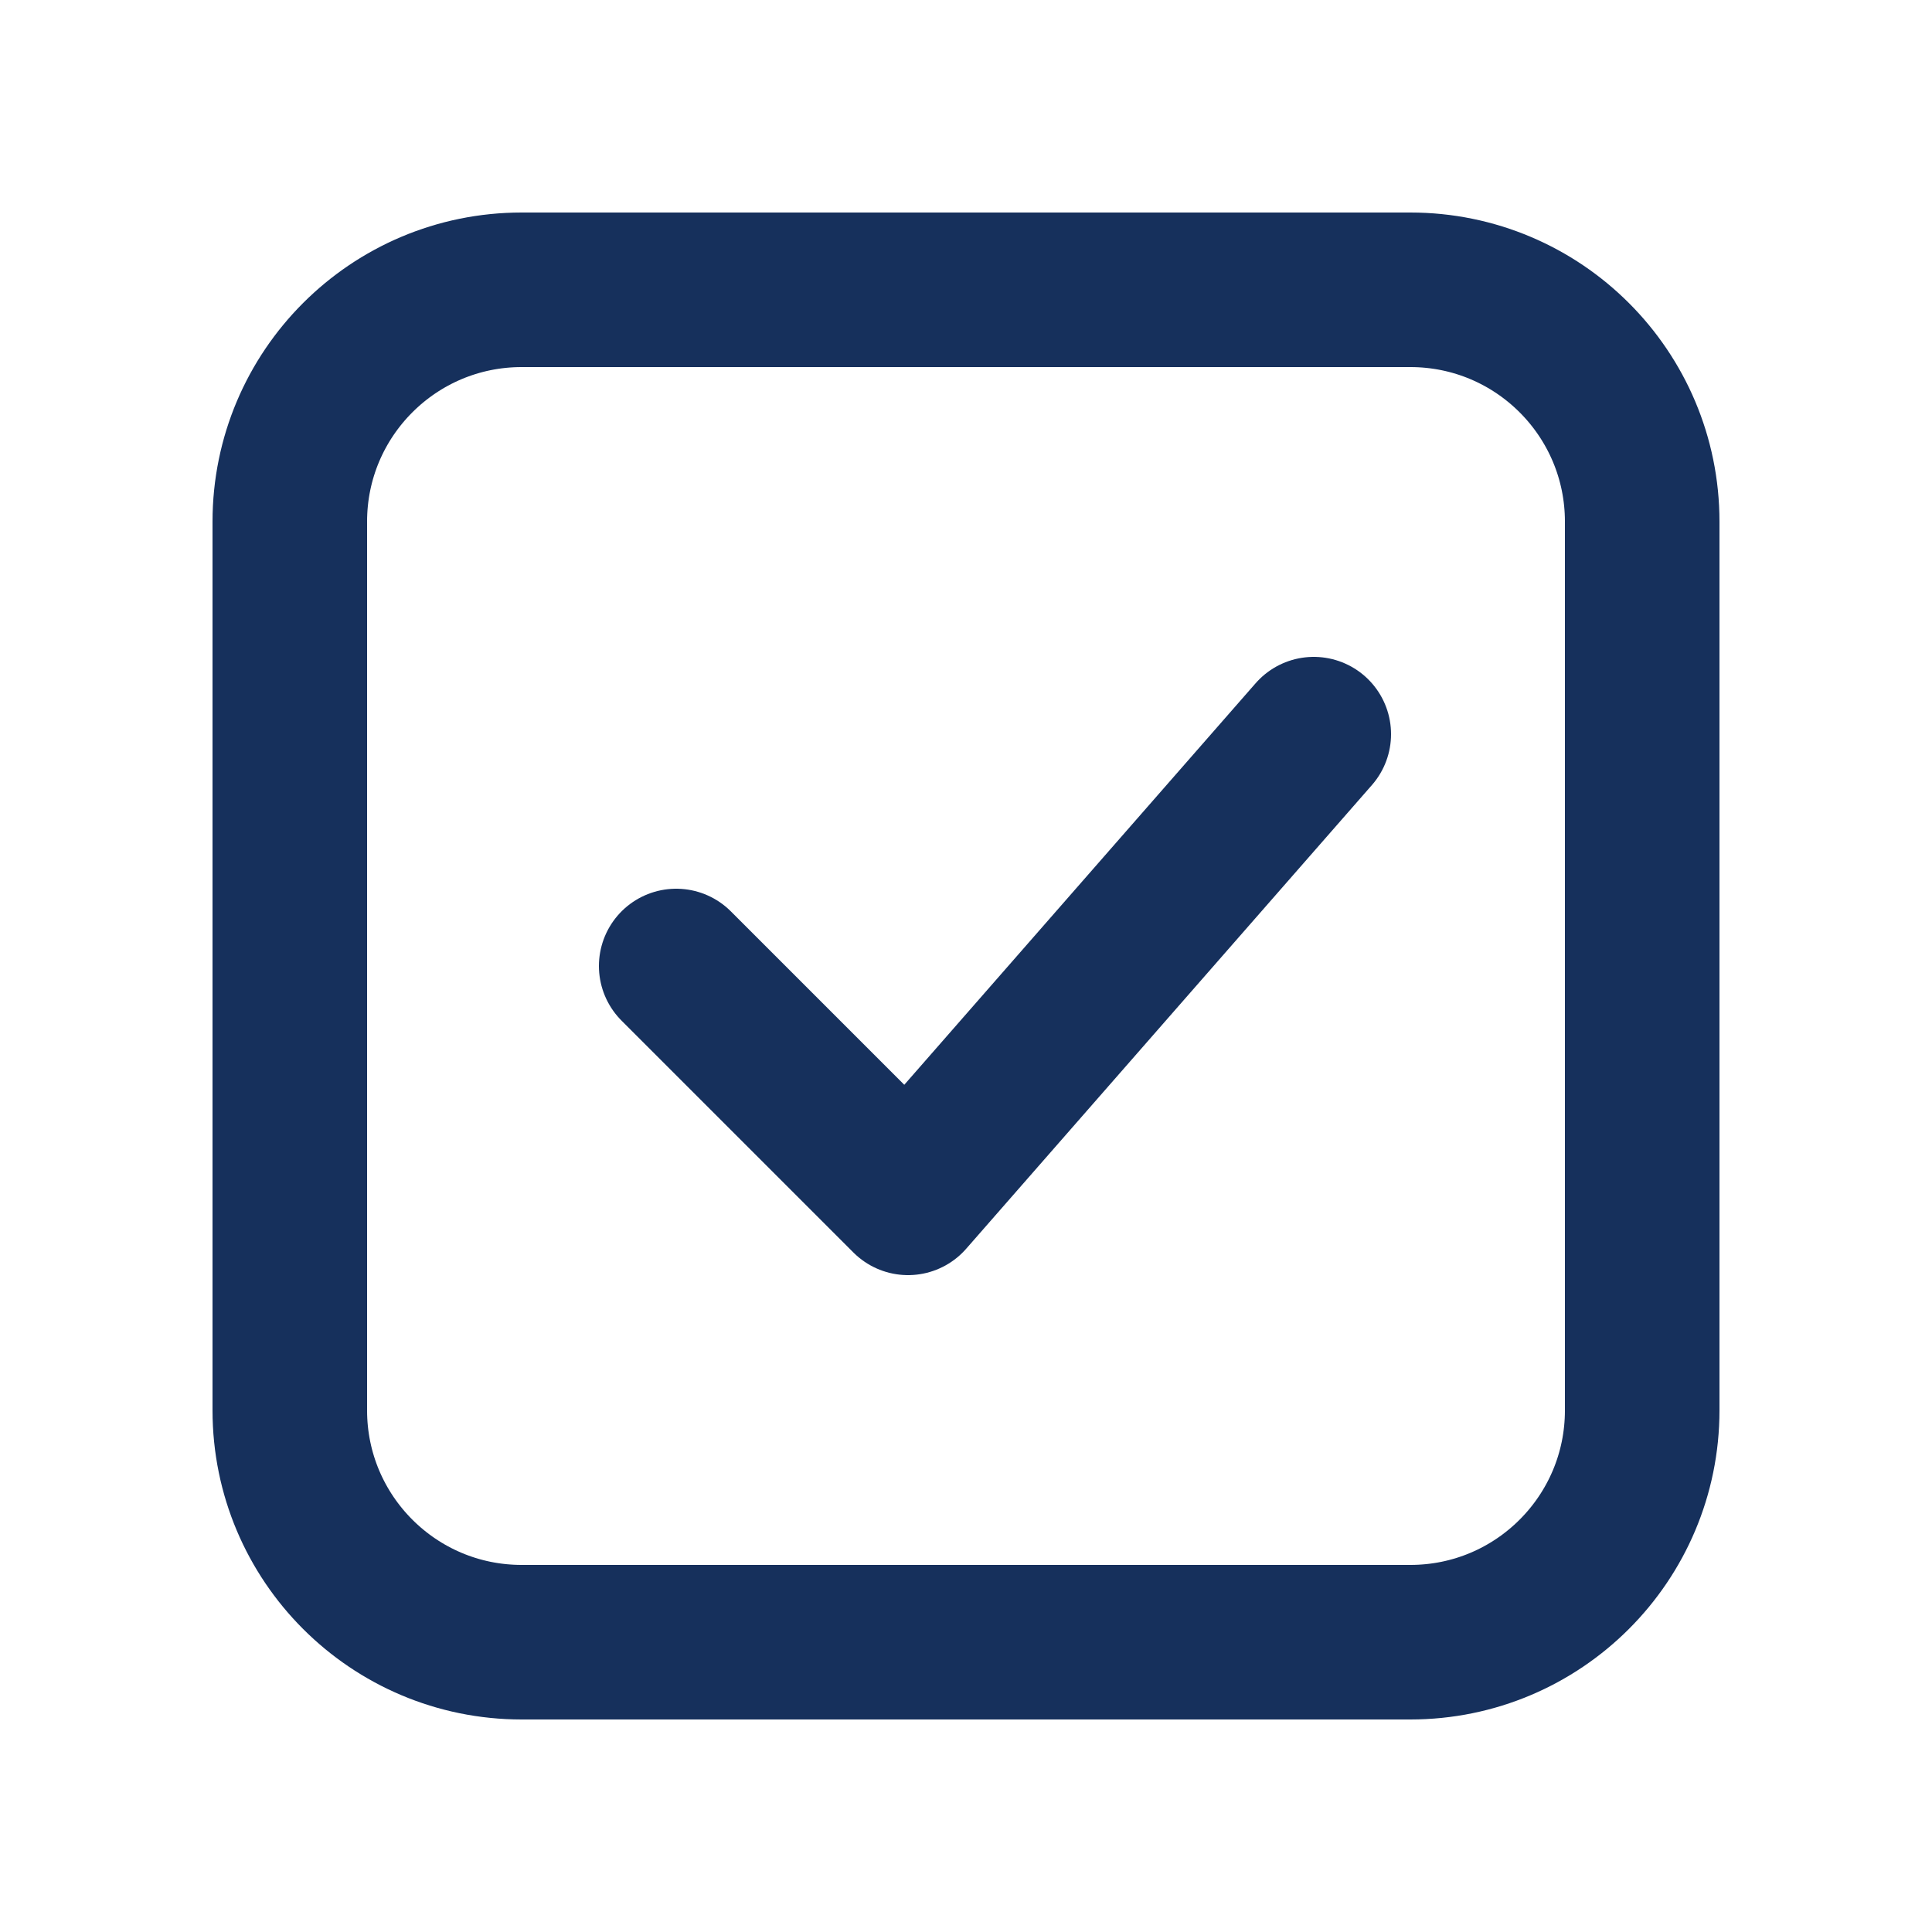
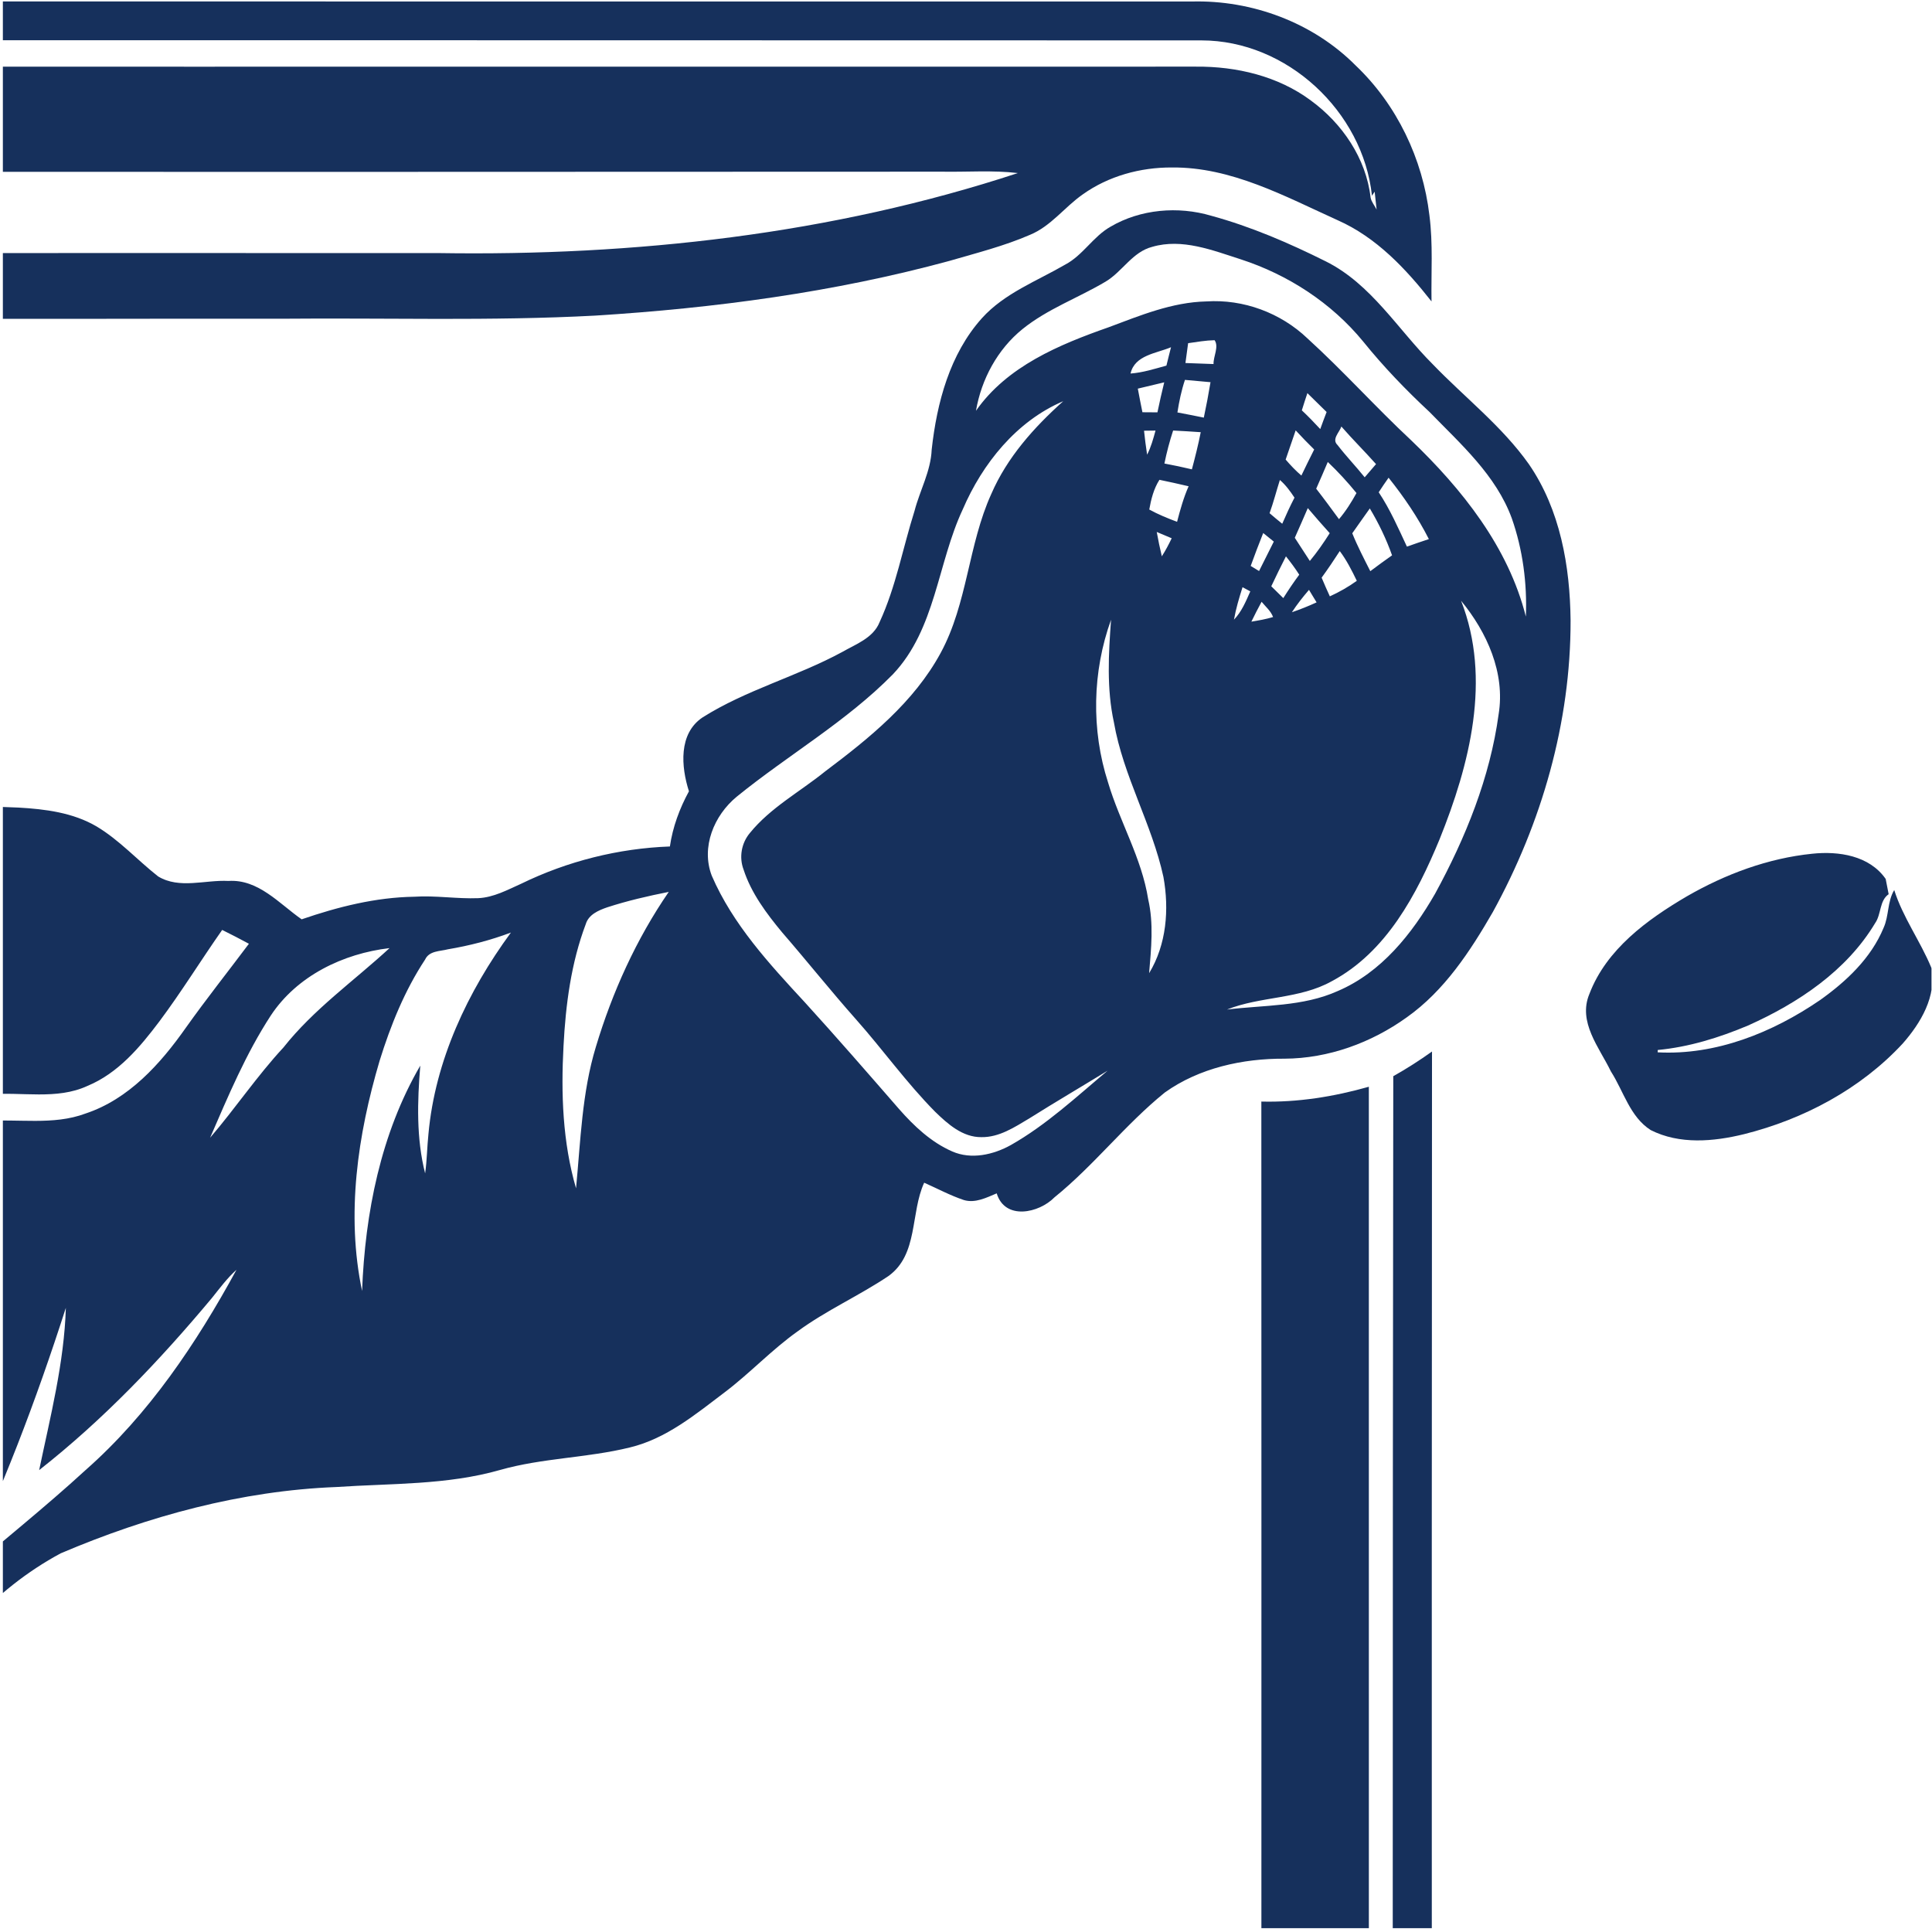
- <svg xmlns="http://www.w3.org/2000/svg" viewBox="0 0 100 100" width="100" height="100">
-   <rect x="15" y="15" width="70" height="70" rx="12" fill="none" stroke="#16305c" stroke-width="8" />
-   <path d="M35 50 L47 62 L68 38" fill="none" stroke="#16305c" stroke-width="8" stroke-linecap="round" stroke-linejoin="round" />
+ <svg xmlns="http://www.w3.org/2000/svg" width="571" zoomAndPan="magnify" viewBox="434.00 120.00 571.00 570.00" height="570" preserveAspectRatio="xMidYMid meet" version="1.0">
+   <defs>
+     <clipPath id="05ce0aefdb">
+       <path d="M 434.848 120 L 858 120 L 858 318 L 434.848 318 Z M 434.848 120 " clip-rule="nonzero" />
+     </clipPath>
+     <clipPath id="b10529d380">
+       <path d="M 434.848 175 L 899 175 L 899 689.848 L 434.848 689.848 Z M 434.848 175 " clip-rule="nonzero" />
+     </clipPath>
+     <clipPath id="2a432b2a3e">
+       <path d="M 902 372 L 1004.848 372 L 1004.848 458 L 902 458 Z M 902 372 " clip-rule="nonzero" />
+     </clipPath>
+     <clipPath id="41d0cd31d3">
+       <path d="M 845 430 L 858 430 L 858 689.848 L 845 689.848 Z M 845 430 " clip-rule="nonzero" />
+     </clipPath>
+     <clipPath id="85c5a6f249">
+       <path d="M 695 441 L 839 441 L 839 689.848 L 695 689.848 Z M 695 441 " clip-rule="nonzero" />
+     </clipPath>
+   </defs>
+   <g clip-path="url(#05ce0aefdb)">
+     <path fill="#16305c" d="M -434.289 139.102 C -421.461 126.664 -403.461 119.785 -385.602 120.438 C 4.984 120.406 395.586 120.406 786.176 120.449 C 803.988 119.961 822.047 126.648 834.66 139.348 C 846.852 150.934 854.496 166.969 856.461 183.625 C 857.559 192.062 856.949 200.586 857.082 209.082 C 849.48 199.418 840.785 190.141 829.355 185.086 C 813.77 178.035 797.891 169.309 780.309 169.496 C 771.035 169.453 761.602 172.027 754.016 177.445 C 748.629 181.199 744.598 186.863 738.398 189.406 C 730.742 192.727 722.621 194.766 714.648 197.09 C 680.48 206.395 645.203 211.062 609.906 213.273 C 579.094 214.918 548.203 213.906 517.375 214.195 C 479.234 214.125 441.109 214.371 402.984 214.094 C 396.367 206.512 388.148 200.688 380.012 194.867 C 441.211 194.707 502.406 194.824 563.605 194.793 C 621.379 195.691 679.773 189.277 734.832 171.145 C 727.391 170.262 719.891 170.871 712.438 170.738 C 587.168 170.738 461.898 170.941 336.645 170.625 C 329.246 162.793 317.934 162.547 307.938 162.637 C 298.387 162.637 287.984 163.836 280.703 170.668 C 253.848 170.957 227.004 170.668 200.148 170.828 C 196.957 178.688 194.051 186.66 190.859 194.52 C 205.363 195.156 219.91 194.52 234.43 194.852 C 229.203 200.66 224.738 207.117 221.254 214.109 C 207.141 214.109 193.027 214.281 178.91 214.227 C 184.199 217.445 187.812 223.34 187.219 229.668 C 184.516 258.766 181.238 287.832 179 316.973 C 164.523 317.262 150.031 317.348 135.555 316.973 C 138.215 286.895 140.57 256.801 143.473 226.766 C 143.879 221.422 146.766 216.047 152.082 214.238 C 9 214.109 -134.082 214.281 -277.164 214.168 C -312.746 214.238 -348.664 210.555 -382.656 199.621 C -390.559 197.18 -397.941 193.395 -405.715 190.633 C -407.391 212.809 -406.004 235.102 -406.391 257.336 C -409.961 251.457 -411.754 244.273 -417.258 239.77 C -422.934 235.504 -430.52 234.797 -437.336 235.969 C -437.293 222.301 -437.266 208.648 -437.25 194.996 C -437.336 184.059 -434.348 173.094 -428.523 163.82 C -419.352 149.328 -402.766 139.695 -385.504 139.738 C 5.492 139.648 396.484 139.75 787.477 139.695 C 799.41 139.594 811.73 142.48 821.41 149.691 C 830.699 156.465 837.766 166.824 839.078 178.398 C 839.324 179.695 840.277 180.738 840.855 181.938 C 840.641 180.176 840.453 178.41 840.277 176.648 L 839.484 177.848 C 836.812 152.883 814.332 131.949 789.094 131.938 C 400.945 131.82 12.801 131.938 -375.348 131.863 C -383.637 131.98 -392.047 131.312 -400.18 133.277 C -418.223 137.254 -433.797 150.617 -440.312 167.91 C -446.469 182.414 -444.734 198.434 -444.863 213.762 C -444.98 221.824 -444.617 229.887 -444.996 237.934 C -449.328 239.508 -453.547 241.328 -457.648 243.438 C -456.379 226.824 -456.352 210.164 -456.582 193.508 C -456.812 173.441 -449.371 152.738 -434.289 139.102 M -394.098 174.539 C -367.73 186.012 -338.984 190.906 -310.492 193.449 C -291.742 195.285 -272.887 194.68 -254.078 194.809 C -119.215 194.738 15.66 194.883 150.539 194.738 C 153.629 186.703 156.766 178.688 160.059 170.738 C -20.875 170.828 -201.793 170.738 -382.727 170.77 C -386.816 170.785 -390.832 172.039 -394.098 174.539 Z M -394.098 174.539 " fill-opacity="1" fill-rule="nonzero" />
+   </g>
+   <g clip-path="url(#b10529d380)">
+     <path fill="#16305c" d="M 289.605 182.66 C 291.957 178.035 296.871 175.465 301.984 175.523 C 308.703 175.203 315.637 174.758 322.195 176.547 C 325.809 177.488 326.457 182.629 330.43 182.961 C 349.211 187.008 365.363 200.125 374.191 217.059 C 376.949 222.098 378.93 227.531 381.344 232.746 C 380.793 223.023 376.617 213.965 371.633 205.758 C 383.695 212.031 394.719 221.465 400.109 234.219 C 403.289 242.469 404.617 251.383 408.242 259.488 C 410.656 260.945 413.156 262.305 415.438 263.996 C 416.305 270.469 415.93 277.012 414.297 283.324 C 415.641 288.641 418.586 293.496 419.191 299.027 C 420.652 309.965 415.453 320.57 408.172 328.414 C 406.176 337.703 404.762 347.383 402.492 356.73 C 400.469 364.473 393.809 370.281 393.176 378.473 C 391.484 389.133 387.527 399.348 386.762 410.168 C 385.762 418.203 386.762 426.395 385.387 434.367 C 383.523 437.562 379.32 438.168 375.969 438.715 C 360.48 440.336 345.773 433.445 332.527 426.25 C 322.875 420.848 314.77 413.133 307.664 404.738 C 301.609 397.961 293.781 393.008 285.82 388.789 C 301.191 402.484 311.375 421.512 329.016 432.723 C 344.215 442.039 362.316 448.41 380.344 445.637 C 384.637 444.828 389.332 443.586 392.25 440.09 C 394.273 433.285 393.246 426.02 393.508 419.027 C 393.203 405.301 397.973 392.227 399.906 378.777 C 401.035 371.105 405.742 364.719 409.18 357.957 C 419.281 357.871 429.379 358.277 439.477 358.668 C 447.363 359.113 455.57 360.152 462.52 364.227 C 469.281 368.258 474.598 374.195 480.75 379.023 C 487.051 382.82 494.637 379.977 501.512 380.352 C 510.355 379.773 516.523 387.07 523.152 391.691 C 533.875 388.008 545.012 385.191 556.41 385.016 C 562.723 384.598 569.023 385.684 575.336 385.438 C 579.887 385.234 583.988 382.98 588.062 381.16 C 601.73 374.5 616.797 370.715 631.984 370.164 C 632.82 364.414 634.844 358.941 637.617 353.855 C 635.305 346.633 634.469 336.82 641.633 332.027 C 654.52 323.879 669.531 319.949 682.895 312.695 C 686.953 310.355 692.082 308.578 693.961 303.867 C 698.801 293.395 700.82 281.938 704.289 270.988 C 705.863 264.918 709.102 259.258 709.359 252.871 C 710.891 239.016 714.691 224.656 724.199 214.039 C 730.871 206.641 740.391 203.102 748.816 198.203 C 754.074 195.43 757.062 189.91 762.223 186.992 C 771.078 181.805 782.16 180.867 791.969 183.758 C 803.699 186.965 814.953 191.816 825.816 197.234 C 839.281 203.938 847.113 217.348 857.457 227.66 C 866.918 237.484 877.926 245.965 885.859 257.176 C 895.121 270.641 898.023 287.328 898.184 303.379 C 898.238 333.5 889.645 363.262 875.195 389.555 C 868.508 401.156 860.895 412.77 849.812 420.629 C 839.34 428.172 826.598 432.824 813.637 432.879 C 801.301 432.809 788.43 435.609 778.273 442.863 C 766.586 452.312 757.34 464.402 745.652 473.852 C 741.043 478.562 731.016 480.699 728.574 472.68 C 725.527 473.953 722.246 475.645 718.883 474.66 C 714.809 473.301 711.035 471.25 707.137 469.531 C 703.02 478.52 705.445 490.727 696.59 497.109 C 687.891 502.949 678.211 507.238 669.73 513.465 C 662.105 518.883 655.691 525.789 648.223 531.438 C 639.609 537.953 630.941 545.176 620.195 547.762 C 607.566 550.883 594.348 550.855 581.809 554.422 C 566.09 558.914 549.59 558.367 533.441 559.465 C 505.324 560.547 477.746 568.074 451.957 579.055 C 432.066 589.746 416.086 607.574 407.359 628.391 C 398.664 648.457 390.746 669.145 387.004 690.773 C 392.09 699.426 397.957 707.922 400.051 717.949 C 401.625 723.668 400.398 729.578 400.297 735.398 C 403.996 738.852 409.195 739.836 413.43 742.465 C 421.605 747.145 426.23 755.684 432.5 762.387 C 438.812 769.117 443.867 777.078 451.336 782.668 C 465.988 794.344 478.398 808.531 490.762 822.457 C 530.234 840.949 569.051 860.973 606.398 883.496 C 630.738 898.434 655.156 913.301 678.301 930.086 C 706.832 949.965 734.801 970.668 763.219 990.707 C 767.641 993.898 772.219 997.105 777.621 998.434 C 803.871 1005.469 829.398 1015.34 853.57 1027.777 C 861.543 1032.543 870.371 1036.359 876.988 1043.047 C 884.441 1052.191 881.555 1065.062 877.609 1075.105 C 863.496 1110.762 844.785 1144.391 825.211 1177.289 C 832.895 1171.957 837.75 1163.723 843.297 1156.383 C 848.672 1148.797 853.352 1140.781 857.746 1132.605 C 871.41 1143.902 868.551 1164.559 860.734 1178.488 C 867.395 1185.465 874.156 1192.387 880.254 1199.867 C 878.637 1201.27 877.047 1202.715 875.527 1204.23 C 866.211 1201.473 857.324 1197.383 848.195 1194.09 C 842.852 1197.168 837.012 1199.523 830.785 1199.77 C 823.953 1200.199 817.379 1197.805 810.965 1195.84 C 800.824 1204.273 787.273 1206.312 774.5 1206.039 C 726.93 1205.793 679.035 1197.281 635.246 1178.371 C 612.047 1167.246 590.926 1152.352 568.648 1139.598 C 552.148 1130.262 536.199 1120.078 520.176 1110.008 C 515.004 1106.656 510.137 1102.871 505.613 1098.711 C 510.586 1095.836 516.363 1095.07 521.766 1093.324 C 507.867 1091.488 493.855 1092.891 479.914 1092.543 C 467.434 1091.414 456.465 1084.609 445.617 1078.906 C 433.047 1071.84 420.438 1064.805 408.301 1057.031 C 401.656 1052.32 394.199 1047.656 390.602 1040.043 C 387.914 1033.223 392.133 1026.535 396.051 1021.246 C 383.074 1013.734 370.68 1005.27 357.75 997.699 C 353.273 994.707 347.723 996.27 342.727 995.891 C 331.586 995.547 321.617 989.723 313.27 982.789 C 296.293 968.516 279.461 954.066 262.703 939.535 C 254.543 932.195 245.629 925.477 235.617 920.855 C 230.023 918.285 224.508 915.582 219.074 912.691 C 215.273 910.512 210.926 912.707 207.07 913.5 C 194.152 917.184 180.211 916 167.859 910.914 C 162.109 913.023 157.387 917.258 152.734 921.145 C 142.824 930.52 133.777 940.777 124.418 950.672 C 122.062 955.121 121.297 960.426 118.047 964.457 C 111.387 972.777 102.719 979.219 94.18 985.492 C 69.301 1003.23 43.285 1019.281 17.555 1035.723 C 19.332 1040.102 21.152 1045.359 18.391 1049.766 C 14.129 1056.828 6.199 1060.312 -0.461 1064.676 C -6.5 1053.797 -12.004 1042.629 -17.539 1031.488 C 22.539 1008.043 62.496 984.117 99.902 956.523 C 73.551 971.074 47.633 986.387 21.254 1000.875 C 6.965 1008.633 -6.789 1017.332 -21.281 1024.699 C -22.594 1022.086 -23.938 1019.469 -25.254 1016.883 C -19.965 1013.82 -14.332 1011.336 -9.289 1007.855 C -32.664 974.137 -50.594 937.062 -68.234 900.125 C -72.363 902.305 -76.512 904.457 -80.699 906.539 C -82.664 902.391 -84.773 898.305 -86.867 894.215 C -51.082 874.727 -14.793 856.148 21.672 837.973 C 28.055 834.824 34.66 832.02 40.539 827.961 C 37.477 820.605 32.766 813.773 26.93 808.371 C 21.816 803.98 15.242 808.168 10.188 810.379 C -27.086 828.77 -64.086 847.738 -100.738 867.328 C -104.566 860.09 -107.457 852.375 -111.645 845.324 C -112.484 843.578 -114.289 841.41 -112.367 839.648 C -108.641 833.406 -104.031 827.773 -99.742 821.938 C -85.137 802.375 -70.457 782.844 -54.941 763.988 C -47.371 755.191 -45.047 742.855 -36.262 734.965 C -31.883 730.789 -26.234 728.465 -20.934 725.75 C -16.773 722.355 -12.48 718.812 -9.273 714.508 C -9.129 706.969 -10.793 699.168 -8.207 691.855 C -4.551 681.266 3.973 673.422 12.383 666.473 C 23.074 697.938 48.238 721.387 74.086 740.891 C 59.203 722.672 44.352 704.094 34.195 682.711 C 28.273 670.086 23.391 656.723 21.586 642.836 C 23.461 632.898 31.164 625.355 38.805 619.305 C 41.695 617.121 43.805 614.145 45.727 611.113 C 46.258 612.859 46.852 614.621 47.457 616.387 C 79.242 615.199 109.336 598.238 129.141 573.738 C 113.004 585.613 94.758 594.598 75.371 599.77 C 66.355 602.531 56.922 603.469 47.863 606.012 C 51.719 592.391 52.875 578.215 54.363 564.188 C 64.043 557.715 73.188 549.957 79.184 539.816 C 89.543 522.93 96.086 503.469 97.762 483.734 C 93.617 497.242 87.809 510.258 80.414 522.293 C 70.863 537.836 54.582 549.93 36.102 551.648 C 30.254 553.223 22.449 551.375 18.566 557.051 C 13.219 565.141 8.508 573.809 1.516 580.645 C -1.27 583.273 -4.969 584.543 -8.566 585.598 C -16.164 587.781 -23.91 589.516 -31.695 590.828 C -38.574 600.191 -44.293 610.867 -53.914 617.758 C -66.094 626.137 -81.785 625.184 -94.727 631.727 C -98.602 625.574 -102.457 619.418 -106.762 613.566 C -103.57 605.016 -100.477 595.84 -102.516 586.609 C -104.219 577.062 -110.793 569.027 -119.027 564.203 C -141.566 550.754 -165.387 539.672 -188.719 527.738 C -183.578 519.633 -179.184 511.082 -174.867 502.5 C -171.254 495.449 -169.926 487.055 -164.262 481.176 C -156.879 474.082 -148.152 468.605 -140.293 462.062 C -131.566 454.711 -126.309 444.266 -118.234 436.305 C -108.18 426.785 -94.801 422.348 -82.16 417.449 C -67.742 412.105 -52.008 410.879 -38.066 404.145 C -25.629 398.41 -13.145 392.688 -1.227 385.926 C 6.402 381.68 10.188 372.738 18.406 369.344 C 28.52 365.008 39.398 362.277 48.688 356.195 C 64.562 345.402 79.82 331.16 99.902 329.57 C 122.957 327.879 146.09 330.32 169.188 329.453 C 184.938 328.676 200.914 329.598 216.172 333.848 C 211.938 316.77 209.18 299.305 207.949 281.734 C 207.82 276.664 207.039 271.277 209.207 266.508 C 211.777 261.469 217.484 259.547 221.254 255.672 C 223.973 249.664 224.637 242.977 226.688 236.719 C 231.699 219.137 241.18 201.598 257.316 191.977 C 267.008 185.895 278.496 184.219 289.605 182.66 M 774.559 192.945 C 768.707 194.434 765.746 200.242 760.805 203.203 C 752.688 208.043 743.586 211.277 736.176 217.273 C 728.805 223.242 724.039 232.098 722.449 241.398 C 731.637 228.254 747.023 221.852 761.629 216.727 C 770.961 213.242 780.395 209.312 790.523 209.082 C 801.473 208.359 812.512 212.449 820.441 220.031 C 831.031 229.668 840.598 240.359 851.07 250.125 C 866.109 264.543 879.777 281.648 884.965 302.223 C 885.367 292.426 884.066 282.457 880.816 273.199 C 876.152 260.426 865.707 251.238 856.488 241.746 C 849.496 235.246 842.879 228.355 836.883 220.93 C 827.523 209.516 814.691 201.18 800.68 196.629 C 792.344 193.957 783.359 190.375 774.559 192.945 M 283.133 210.18 C 290.457 212.117 298.012 213.258 305.078 216.133 C 322.73 223.211 340.297 232.977 351.363 248.957 C 350.281 243.797 348.145 238.801 344.559 234.898 C 329.188 218.066 306.133 207.594 283.133 210.18 M 785.148 221.422 C 784.875 223.387 784.602 225.336 784.355 227.285 C 787.098 227.402 789.875 227.488 792.66 227.59 C 792.574 225.363 794.324 222.445 792.965 220.539 C 790.336 220.598 787.719 221.059 785.148 221.422 M 768.129 230.391 C 771.742 230.133 775.238 229.004 778.734 228.051 C 779.184 226.246 779.617 224.426 780.094 222.617 C 775.773 224.453 769.359 224.93 768.129 230.391 M 247.84 233.152 C 245.555 239.191 244.676 245.633 243.734 251.977 C 253.371 250.617 262.906 252.957 272.312 254.82 C 276.457 249.043 277.527 241.676 279.016 234.855 C 270.316 233.641 261.953 230.102 253.055 230.711 C 251.102 230.695 248.516 230.984 247.84 233.152 M 770.281 234.855 C 770.715 237.18 771.164 239.508 771.641 241.832 C 772.754 241.848 774.977 241.848 776.078 241.863 C 776.684 238.887 777.375 235.938 778.086 232.992 C 775.469 233.598 772.871 234.219 770.281 234.855 M 781.984 241.891 C 784.57 242.367 787.156 242.887 789.785 243.422 C 790.523 239.941 791.188 236.445 791.766 232.949 C 789.238 232.703 786.711 232.488 784.211 232.27 C 783.168 235.391 782.492 238.625 781.984 241.891 M 818.754 241.27 C 820.629 243.031 822.438 244.895 824.199 246.805 C 824.793 245.113 825.441 243.438 826.078 241.762 C 824.184 239.898 822.277 238.035 820.398 236.184 C 819.82 237.875 819.289 239.566 818.754 241.27 M 718.535 270.555 C 711.051 286.52 710.547 305.922 697.902 319.27 C 684.137 333.27 666.887 343.137 651.73 355.457 C 645.027 360.977 641.129 370.355 644.363 378.805 C 650.562 393.164 661.352 404.852 671.855 416.207 C 681.289 426.566 690.477 437.141 699.68 447.719 C 704.117 452.773 709.172 457.555 715.414 460.285 C 721.047 462.77 727.594 461.281 732.793 458.379 C 743.281 452.426 752.152 444.133 761.355 436.418 C 753.641 441.156 745.84 445.723 738.195 450.535 C 733.863 453.121 729.312 456.141 724.082 456.066 C 718.52 456.141 714.098 452.18 710.371 448.555 C 701.922 440.016 694.93 430.191 686.969 421.234 C 679.512 412.828 672.52 404.043 665.168 395.562 C 660.531 389.973 656.035 383.977 653.77 377.016 C 652.383 373.371 653.117 369.199 655.59 366.223 C 661.699 358.68 670.398 354.027 677.836 348.004 C 690.91 338.18 704.117 327.547 712.031 312.926 C 719.965 298.277 720.137 281.027 726.984 265.961 C 731.637 255.211 739.598 246.297 748.238 238.57 C 734.426 244.449 724.355 257.004 718.535 270.555 M 772.117 247.293 C 772.379 249.648 772.652 252.02 773.027 254.375 C 774.184 252.133 774.848 249.68 775.512 247.25 C 774.66 247.266 772.969 247.281 772.117 247.293 M 780.715 247.238 C 779.672 250.43 778.809 253.695 778.141 256.988 C 780.828 257.492 783.574 258.059 786.262 258.707 C 787.23 255.066 788.152 251.426 788.875 247.727 C 786.133 247.539 783.414 247.367 780.715 247.238 M 813.973 255.816 C 815.402 257.48 816.934 259.113 818.621 260.543 C 819.852 257.973 821.109 255.398 822.406 252.844 C 820.531 250.992 818.695 249.113 816.934 247.191 C 815.949 250.066 814.969 252.957 813.973 255.816 M 829.301 251.512 C 831.828 254.809 834.73 257.812 837.332 261.062 C 838.43 259.762 839.555 258.461 840.684 257.16 C 837.332 253.391 833.75 249.852 830.441 246.051 C 829.875 247.77 827.492 249.809 829.301 251.512 M 823 264.43 C 825.297 267.375 827.508 270.395 829.734 273.43 C 831.754 271.074 833.402 268.43 834.906 265.715 C 832.273 262.465 829.445 259.402 826.426 256.527 C 825.297 259.168 824.172 261.812 823 264.43 M 281.961 268.793 C 279.086 269.254 275.664 269.543 273.898 272.215 C 271.648 274.875 272.094 278.543 272.902 281.664 C 276.918 299.477 280.691 317.363 285.184 335.074 C 286.715 343.035 295.168 345.781 301.406 349.188 C 323.238 359.621 344.43 372.824 368.629 376.914 C 376.371 377.895 386.977 378.746 391.211 370.555 C 372.918 377.273 354.039 369.012 337.078 362.395 C 323.25 354.707 308.676 348.438 294.879 340.707 C 290.312 338.238 289.199 332.777 288.102 328.152 C 284.344 310.645 279.723 293.309 276.918 275.609 C 280.504 274.152 284.777 272.691 288.578 273.777 C 295.168 288.527 306.465 300.27 315.523 313.445 C 320.562 308.477 325.391 303.305 330.359 298.293 C 328.742 295.562 327.168 292.816 325.648 290.059 C 325.824 289.438 326.168 288.18 326.344 287.543 C 325.156 281.113 321.66 275.336 318.688 269.586 C 328.277 268.66 337.887 267.969 347.48 266.957 C 351.031 271.422 353.605 277.922 359.902 278.961 C 367.617 279.758 375.406 279.324 383.164 279.266 C 383.031 278.414 382.773 276.723 382.641 275.871 C 375.504 274.785 368.18 276.043 361.059 274.816 C 357.027 273.977 355.336 269.805 353.273 266.738 C 370.449 265.844 387.684 265.918 404.891 266.219 C 406.02 263 403.055 261.785 400.543 262.145 C 360.914 260.484 321.242 263.75 281.961 268.793 M 809.219 271.668 C 810.43 272.707 811.688 273.762 812.961 274.785 C 814.086 272.188 815.27 269.602 816.586 267.074 C 815.328 265.18 813.984 263.316 812.266 261.855 C 811.227 265.121 810.387 268.445 809.219 271.668 M 841.477 265.484 C 844.828 270.523 847.258 276.074 849.812 281.547 C 851.953 280.781 854.105 280.047 856.301 279.324 C 853.02 272.852 848.918 266.84 844.395 261.18 C 843.398 262.594 842.402 264.039 841.477 265.484 M 773.664 270.582 C 776.293 272.027 779.051 273.156 781.883 274.211 C 782.809 270.656 783.805 267.086 785.293 263.707 C 782.418 263.012 779.527 262.406 776.668 261.801 C 774.977 264.457 774.211 267.52 773.664 270.582 M 409.773 267.129 C 408.43 269.816 407.953 273.199 405.527 275.191 C 401.02 275.77 396.453 275.395 391.934 275.523 C 392.047 276.418 392.277 278.227 392.395 279.121 C 397.871 278.73 404.227 280.465 409.125 277.43 C 410.844 274.742 413.066 269.238 409.773 267.129 M 833.66 277.605 C 835.207 281.434 837.129 285.117 838.992 288.801 C 841.102 287.211 843.254 285.652 845.422 284.121 C 843.703 279.281 841.477 274.656 838.848 270.266 C 837.086 272.691 835.395 275.176 833.66 277.605 M 816.672 278.934 C 818.16 281.203 819.633 283.484 821.121 285.781 C 823.273 283.195 825.195 280.422 827 277.574 C 824.793 275.133 822.641 272.664 820.516 270.164 C 819.242 273.098 817.988 276.016 816.672 278.934 M 775.875 277.215 C 776.293 279.613 776.812 282.012 777.375 284.41 C 778.473 282.703 779.414 280.914 780.293 279.078 C 778.809 278.441 777.332 277.82 775.875 277.215 M 807.34 277.531 C 806.055 280.754 804.824 283.988 803.641 287.254 C 804.262 287.629 805.492 288.383 806.113 288.758 C 807.57 285.867 809.016 282.965 810.473 280.059 C 809.406 279.207 808.367 278.371 807.34 277.531 M 407.953 283.18 C 407.793 288.051 412.258 281.188 407.953 283.18 M 829.965 282.863 C 828.246 285.52 826.469 288.164 824.605 290.723 C 825.371 292.559 826.191 294.406 827.031 296.242 C 829.82 294.969 832.508 293.453 835.004 291.648 C 833.531 288.598 832 285.566 829.965 282.863 M 331.441 287.602 C 332.871 289.84 334.359 292.066 336.008 294.16 C 340.559 290.477 346.02 288.383 351.207 285.797 C 344.605 286.344 338.043 287.254 331.441 287.602 M 814.059 284.422 C 812.57 287.355 811.109 290.305 809.723 293.266 C 810.879 294.434 812.078 295.59 813.277 296.762 C 814.766 294.406 816.324 292.078 817.988 289.84 C 816.789 287.949 815.445 286.156 814.059 284.422 M 339.332 299.562 C 350.109 313.969 365.438 325.566 383.496 328.617 C 384.059 315.5 383.754 302.367 383.598 289.234 C 368.281 288.266 351.855 289.797 339.332 299.562 M 392.223 289.074 C 392.379 302.426 392.266 315.773 392.277 329.121 C 395.574 328.008 398.852 326.809 402.043 325.395 C 402.578 313.348 402.566 301.254 401.887 289.207 C 398.648 289.133 395.43 289.105 392.223 289.074 M 406.684 290.449 C 406.812 299.637 407.375 308.824 407.434 318.012 C 412.359 311.57 414.426 302.684 411.566 294.941 C 410.828 292.672 408.504 291.617 406.684 290.449 M 801.23 293.539 C 800.23 296.688 799.277 299.867 798.699 303.133 C 800.969 300.777 802.227 297.715 803.527 294.766 C 802.961 294.465 801.805 293.844 801.23 293.539 M 815.82 300.938 C 818.289 300.098 820.73 299.117 823.117 298.02 C 822.379 296.773 821.586 295.547 820.875 294.32 C 819.055 296.43 817.336 298.609 815.82 300.938 M 803.844 303.723 C 805.98 303.363 808.148 303 810.258 302.352 C 809.578 300.547 808.031 299.273 806.863 297.844 C 805.809 299.781 804.797 301.746 803.844 303.723 M 865.82 297.539 C 874.879 320.672 868.348 345.996 859.449 368.07 C 852.719 384.34 843.746 401.387 827.609 409.98 C 818.059 415.328 806.547 414.387 796.633 418.359 C 807.555 417.004 819.07 417.523 829.344 412.898 C 842.258 407.395 851.332 395.969 858.148 384.105 C 867.148 367.625 874.375 349.781 876.918 331.086 C 878.91 318.852 873.449 306.816 865.82 297.539 M 305.09 326.621 C 307.59 324.223 309.859 321.594 311.938 318.82 C 307.793 313.477 304.152 307.77 300.121 302.352 C 301.176 310.559 303.402 318.531 305.09 326.621 M 761.484 351.242 C 764.953 362.914 771.438 373.617 773.348 385.781 C 775.008 392.965 774.227 400.344 773.621 407.613 C 778.762 399.16 779.586 388.758 777.852 379.18 C 774.457 363.492 765.965 349.375 763.219 333.5 C 761.035 323.516 761.629 313.258 762.367 303.16 C 756.832 318.477 756.473 335.711 761.484 351.242 M 320.23 318.375 C 329.695 329.207 341.41 337.789 352.797 346.473 C 362.086 340.895 372.27 337.168 382.844 334.988 C 375.594 333.27 368.355 331.219 361.754 327.664 C 350.688 322.027 341.699 313.145 333.926 303.609 C 329.133 308.305 324.625 313.301 320.23 318.375 M 307.938 333.383 C 315.016 345.504 329.086 350.445 341.02 356.426 C 343.203 354.418 345.457 352.496 347.84 350.707 C 336.613 342.559 326.199 333.383 316.23 323.734 C 313.125 326.637 310.234 329.785 307.938 333.383 M 391.645 336.172 C 394.562 337.977 397.465 339.785 400.312 341.719 C 400.918 338.688 401.324 335.609 401.613 332.531 C 398.215 333.484 394.418 333.816 391.645 336.172 M 358.746 350.344 C 364.801 354.258 372.082 358.246 379.363 357.711 C 381.055 352.582 381.531 347.18 382.613 341.906 C 374.074 342.789 366.258 346.473 358.746 350.344 M 391.457 342.875 C 390.43 347.773 389.562 352.715 388.609 357.625 C 391.816 355.703 396.496 354.059 396.902 349.723 C 395.961 346.848 393.637 344.797 391.457 342.875 M 219.969 347.832 C 217.934 354.996 216.172 362.379 216.504 369.891 C 216.836 382.633 221.848 394.566 227.137 405.965 C 238.172 428.098 253.703 448.02 272.645 463.926 C 264.668 446.809 257.039 429.441 247.492 413.102 C 238.215 396.039 230.473 376.738 233.145 356.934 C 227.902 355.258 223.652 351.805 219.969 347.832 M 347.277 359.418 C 356.84 363.145 366.793 367.277 377.227 367.09 C 377.34 366.41 377.586 365.023 377.715 364.344 C 368.801 362.855 360.438 359.273 352.996 354.203 C 351.062 355.922 349.156 357.641 347.277 359.418 M 249.715 360.473 C 257.473 366.613 265.305 372.809 273.191 378.777 C 284.633 378.703 296.336 379.441 307.375 375.758 C 306.277 369.516 304.18 363.551 302.258 357.539 C 284.938 360.906 267.27 360.789 249.715 360.473 M 386.918 366.004 C 389.996 365.238 392.77 363.621 394.938 361.297 C 391.875 361.93 387.785 362.309 386.918 366.004 M 42.648 376.535 C 43.719 386.449 45.492 396.895 51.562 405.113 C 56.141 411.383 63.336 414.82 69.824 418.723 C 82.898 426.262 96.289 434.426 111.516 436.605 C 127.887 438.094 144.168 434.383 160.551 434.918 C 184.516 435.785 208.656 436.188 232.367 440.16 C 228.551 436.84 225.273 431.883 219.711 431.723 C 197.648 429.195 175.457 427.766 153.281 427.086 C 140.699 426.48 128.246 429.137 115.691 428.734 C 104.871 428.414 95.133 423.273 85.527 418.867 C 76.816 414.375 68.047 409.766 60.375 403.609 C 51.301 395.809 51.332 382.605 50.883 371.625 C 48.168 373.258 44.844 374.211 42.648 376.535 M 613.445 388.152 C 610.891 389.035 607.973 390.277 607.121 393.109 C 602.785 404.594 601.18 416.918 600.547 429.125 C 599.781 443.18 600.285 457.598 604.246 471.18 C 605.602 457.18 605.977 442.934 610.109 429.383 C 614.977 413.188 622.043 397.559 631.648 383.586 C 625.512 384.801 619.398 386.215 613.445 388.152 M 481.141 421.812 C 475.391 429.457 468.934 437.156 459.875 440.914 C 450.703 445.16 440.387 442.559 430.691 443.469 C 417.387 444.699 403.777 447.168 392.105 453.988 C 386.992 456.773 381.055 457.035 375.391 457.699 C 382.672 458.754 390.258 458.883 397.422 456.965 C 407.91 454.391 418.559 452.324 429.336 451.387 C 439.305 450.504 449.648 452.688 459.27 449.09 C 472.07 444.844 481.418 434.41 488.957 423.691 C 494.938 415.27 501.367 407.18 507.566 398.914 C 504.949 397.5 502.305 396.129 499.664 394.828 C 493.395 403.754 487.672 413.074 481.141 421.812 M 566.395 400.547 C 564.008 401.168 560.859 400.965 559.648 403.566 C 553.594 412.742 549.445 423.027 546.195 433.488 C 539.711 455.387 536.242 478.922 541.012 501.531 C 541.891 478.504 546.527 455.012 558.215 434.93 C 557.336 445.492 557.016 456.457 559.648 466.773 C 560.195 462.902 560.223 458.984 560.629 455.098 C 562.609 433.387 572.215 413.031 585 395.605 C 578.977 397.875 572.723 399.48 566.395 400.547 M 514.023 420.137 C 506.668 431.422 501.441 443.918 496.094 456.242 C 503.562 447.543 509.977 437.965 517.793 429.543 C 526.738 418.23 538.613 409.895 549.129 400.199 C 535.418 401.805 521.781 408.379 514.023 420.137 M -20.328 415.066 C 1.66 412.754 23.84 413.23 45.781 415.789 C 36.438 411.238 26.48 407.699 16.18 406.082 C 3.469 404.016 -10.141 407.121 -20.328 415.066 M -106.891 448.773 C -101.402 452.656 -95.926 456.602 -90.812 460.992 C -71.207 477.84 -50.551 493.961 -35.09 514.938 C -25.875 526.871 -20.125 540.941 -14.836 554.941 C -18.016 526.539 -29.719 499.207 -47.211 476.684 C -53.094 468.883 -60.762 462.77 -67.367 455.648 C -55.273 458.914 -43.27 463.246 -33.012 470.602 C -44.539 453.598 -61.891 441.203 -80.426 432.723 C -89.742 436.883 -101.043 439.684 -106.891 448.773 M 293.605 466.598 C 305.047 460.172 315.625 452.398 326.242 444.727 C 322.859 442.414 319.363 440.262 316.043 437.879 C 308.617 447.5 301.176 457.094 293.605 466.598 M 26.93 521.844 C 29.633 518.668 31.148 514.75 33.012 511.082 C 40.191 496.391 45.449 480.844 50.203 465.227 C 36.582 481.004 30.195 501.574 26.93 521.844 M 298.895 493.805 C 289.805 499.742 280.098 504.637 270.305 509.289 C 294.227 506.098 318.688 493.094 329.363 470.57 C 319.453 478.633 309.773 487.043 298.895 493.805 M -151.734 489.598 C -153.109 491.086 -154.93 493.469 -153.223 495.449 C -150.004 498.688 -145.754 500.652 -142.145 503.395 C -131.699 511.109 -121.398 519.242 -112.875 529.109 C -103.137 540.25 -93.875 551.82 -85.453 564 C -82.477 568.246 -79.922 572.828 -76.336 576.641 C -83.172 558.309 -91.621 540.555 -101.922 523.926 C -112.238 507.57 -121.629 490.031 -137.016 477.766 C -141.754 481.926 -147.316 485.078 -151.734 489.598 M 496.656 503.57 C 481.23 522.047 464.543 539.57 445.574 554.465 C 448.883 538.617 452.969 522.754 453.461 506.516 C 444.691 533.82 434.523 560.691 421.938 586.48 C 434.348 575.746 447.219 565.547 459.312 554.438 C 478.02 537.953 492.035 517.004 503.895 495.262 C 501.152 497.719 498.953 500.707 496.656 503.57 M 315.781 669.594 C 295.688 685.008 273.973 698.113 252.895 712.082 C 284.027 700.293 314.945 685.875 339.852 663.309 C 356.047 648.355 370.203 631.004 381.445 612.035 C 360.871 632.637 338.969 651.969 315.781 669.594 M 361.707 683.578 C 351.957 695.914 340.977 707.199 329.766 718.191 C 319.93 728.016 308.5 736.035 297.867 744.918 C 307.863 742.203 317.211 737.363 325.621 731.383 C 346.41 715.637 361.305 693.516 372.719 670.375 C 368.629 674.402 365.363 679.156 361.707 683.578 M 354.645 734.504 C 331.617 747.852 310.695 764.785 286.543 776.199 C 260.797 788.176 231.977 791.336 203.875 790.859 C 185.426 791.25 167.051 789.574 148.688 788.145 C 181.062 799.629 215.867 806.305 250.25 801.984 C 275.488 798.172 299.832 787.797 319.785 771.82 C 331.773 762.531 342.984 752.07 356.219 744.5 C 364.902 739.414 374.551 736.25 384.305 733.898 C 387.004 727.062 387.137 719.625 385.473 712.516 C 378.121 723.379 365.277 727.742 354.645 734.504 M 88.285 723.984 C 99.973 735.098 115.922 740.512 131.656 742.637 C 157.43 746.191 183.492 741.062 208.137 733.707 C 186.582 735.863 164.812 737.25 143.199 734.996 C 124.488 733.664 106.301 728.84 88.285 723.984 M -6.602 733.781 C 6.5 744.5 20.719 753.719 34.789 763.094 C 45.738 770.305 55.883 778.652 67.02 785.559 C 88.242 799.719 112.238 809.281 136.871 815.609 C 144.34 817.43 151.781 819.785 159.523 820.188 C 131.266 812.488 104.062 800.641 79.676 784.359 C 67.395 775.605 55.52 766.285 43.43 757.285 C 29.82 746.77 15.43 737.062 3.684 724.375 C 0.391 727.672 -3.293 730.516 -6.602 733.781 M 365.711 785.848 C 359.484 791.672 356.047 799.66 351.77 806.883 C 332.859 842.02 313.094 876.75 296.684 913.156 C 294.141 919.051 292.305 925.391 292.625 931.891 C 292.727 939.664 296.684 947.004 302.305 952.234 C 298.531 944.258 296.422 934.926 299.473 926.375 C 302.172 919.266 305.957 912.648 309.152 905.758 C 326.574 872.355 343.723 838.797 362.59 806.176 C 367.285 798.605 372.312 789.996 381.344 787.148 C 393.578 783.016 406.02 788.609 417.574 792.348 C 429.871 796.367 441.516 802.289 453.938 805.785 C 437.586 796.523 420.379 788.867 403.129 781.484 C 391.121 776.312 375.824 776.992 365.711 785.848 M -11.227 800.453 C -35.898 812.66 -60.418 825.23 -84.816 837.973 C -92.316 842.117 -100.609 845.848 -105.52 853.258 C -93.023 849.746 -82.117 842.449 -70.43 837.047 C -43.672 824.176 -17.641 809.598 10.188 799.098 C 17.453 796.031 25.875 796.234 32.867 799.977 C 42.488 804.559 47.445 814.426 52.312 823.324 C 70.746 854.891 87.188 887.57 105.016 919.469 C 107.934 924.711 111.328 929.711 113.609 935.289 C 116.098 941.484 115.922 948.305 115.242 954.836 C 121.008 943.203 119.867 929.16 113.668 917.949 C 94.223 880.145 73.953 842.738 52.254 806.176 C 47.531 797.969 40.422 790.066 30.512 788.781 C 15.414 785.762 1.863 794.402 -11.227 800.453 M 385.113 796.652 C 379.348 801.09 375.766 807.809 372.414 814.121 C 370.621 816.504 372.789 819.074 375.16 819.84 C 454.098 851.684 531.676 887.555 604.621 931.574 C 606.324 932.469 607.898 933.844 609.938 933.945 C 615.672 931.156 618.387 924.871 620.324 919.164 C 621.406 915.219 622.648 909.773 618.547 907.145 C 609.371 900.398 599.246 895.098 589.566 889.145 C 529.062 853.996 465.754 823.672 400.484 798.488 C 395.629 796.871 390.098 794.211 385.113 796.652 M 288.23 824.176 C 276.543 830.316 264.453 835.691 252.707 841.699 C 280.75 838.984 305.957 824.293 326.922 806.176 C 313.426 810.812 300.973 817.863 288.23 824.176 M 486.633 884.953 C 469.137 922.27 451.988 959.992 429.523 994.648 C 441.355 1001.035 453.012 1007.738 464.789 1014.227 C 472.777 998.652 479.914 982.629 488.148 967.172 C 498.652 945.344 510.297 924.047 520.336 902 C 509.109 896.309 497.871 890.617 486.633 884.953 M 497.742 974.367 C 489.695 989.52 480.117 1003.926 468.152 1016.293 C 480.578 1023.543 493.09 1030.668 505.152 1038.512 C 524.742 1000.918 543.93 963.113 561.957 924.742 C 549.273 918.141 536.98 910.828 524.309 904.211 C 519.266 928.828 509.977 952.465 497.742 974.367 M 632.805 915.555 C 632.895 925.738 627.98 935.766 619.891 941.961 C 648.25 960.051 675.699 979.539 702.844 999.402 C 717.117 1009.676 731.969 1019.152 745.852 1030 C 750.16 1027.891 752.168 1023.34 753.973 1019.195 C 755.707 1014.383 757.828 1008.953 756.184 1003.852 C 753.105 998.738 747.516 995.98 743.023 992.297 C 706.426 966.492 670.527 939.68 632.805 915.555 M 539.348 998.754 C 531.273 1014.141 520.988 1028.34 509.066 1040.98 C 520.234 1047.801 531.344 1054.734 542.066 1062.262 C 566.105 1026.637 584.988 987.656 599.23 947.164 C 588.426 940.012 576.953 933.957 566.031 927.039 C 561.121 952.203 551.801 976.359 539.348 998.754 M 316.605 946.426 C 353.242 971.723 392.266 993.293 430.691 1015.715 C 466.074 1036.027 501.395 1056.453 536.215 1077.762 C 583.5 1105.688 629.426 1135.84 676.379 1164.285 C 629.773 1129.961 581.867 1097.426 532.746 1066.812 C 462.348 1023.805 390.184 983.699 316.605 946.426 M 775.211 1015.18 C 769.648 1018.762 767.887 1025.695 765.414 1031.445 C 764.504 1034.09 762.699 1038.496 766.109 1040.012 C 777.91 1043.582 789.801 1046.918 801.418 1051.078 C 816.211 1056.469 831.48 1061.309 844.629 1070.223 C 846.23 1070.945 847.617 1072.766 849.566 1072.418 C 855.562 1066.871 858.742 1058.348 858.062 1050.227 C 857.66 1045.098 853.164 1041.906 849.02 1039.68 C 832.766 1030.867 815.344 1024.512 797.992 1018.285 C 790.711 1016.16 782.766 1013.055 775.211 1015.18 M 728.316 1086.359 C 717.16 1107.09 707.453 1128.773 701.211 1151.516 C 718.691 1121.105 734.859 1089.797 748.164 1057.305 C 740.379 1066.074 734.297 1076.289 728.316 1086.359 M 802.168 1183.312 C 804.969 1180.32 807.254 1176.914 809.551 1173.547 C 826.395 1148.582 841.145 1122.246 853.973 1095.027 C 834.426 1123.039 816.875 1152.453 802.168 1183.312 M 691.953 1172.129 C 715.73 1180.133 741.102 1183.328 766.137 1182.273 C 741.91 1176.234 716.918 1172.695 691.953 1172.129 Z M 691.953 1172.129 " fill-opacity="1" fill-rule="nonzero" />
+   </g>
+   <g clip-path="url(#2a432b2a3e)">
+     <path fill="#16305c" d="M 932.566 384.887 C 943.922 378.344 956.531 373.633 969.621 372.305 C 977.422 371.48 986.496 372.84 991.309 379.758 C 991.523 380.887 991.957 383.141 992.188 384.266 C 989.414 386.203 990.035 390.203 988.199 392.805 C 979.719 406.961 965.391 416.469 950.609 423.086 C 942.102 426.668 933.156 429.441 923.941 430.309 C 923.941 430.48 923.926 430.828 923.926 431 C 941.148 431.926 957.891 425.152 971.891 415.574 C 979.664 410.055 987.004 403.164 990.699 394.191 C 992.316 390.621 991.77 386.449 993.836 383.039 C 996.406 391.156 1001.562 398.148 1004.801 405.996 C 1006.449 414.387 1001.664 422.363 996.336 428.414 C 983.895 441.836 967.066 450.781 949.441 455.188 C 940.438 457.398 930.383 458.293 921.859 453.973 C 915.719 450.059 913.855 442.488 910.102 436.652 C 906.676 429.559 900.246 422.043 903.758 413.707 C 908.785 400.535 920.82 391.777 932.566 384.887 Z M 932.566 384.887 " fill-opacity="1" fill-rule="nonzero" />
+   </g>
+   <g clip-path="url(#41d0cd31d3)">
+     <path fill="#16305c" d="M 845.781 438.051 C 849.727 435.84 853.539 433.398 857.227 430.758 C 857.066 625.633 857.27 820.508 857.125 1015.383 C 852.992 1013.82 849.121 1011.727 845.16 1009.848 C 844.945 972.793 845.77 935.75 845.551 898.691 C 845.695 745.152 845.539 591.594 845.781 438.051 Z M 845.781 438.051 " fill-opacity="1" fill-rule="nonzero" />
+   </g>
+   <g clip-path="url(#85c5a6f249)">
+     <path fill="#16305c" d="M 806.789 445.551 C 817.555 445.824 828.23 444.105 838.559 441.172 C 838.574 608.582 838.488 775.996 838.777 943.422 C 838.863 964.57 838.82 985.734 838.676 1006.887 C 819.055 997.656 798.195 991.629 777.52 985.332 C 749.492 966.855 723.027 946.051 695.418 926.922 C 732.852 931.691 770.008 938.668 806.863 946.73 C 806.734 779.664 806.863 612.613 806.789 445.551 Z M 806.789 445.551 " fill-opacity="1" fill-rule="nonzero" />
+   </g>
</svg>
